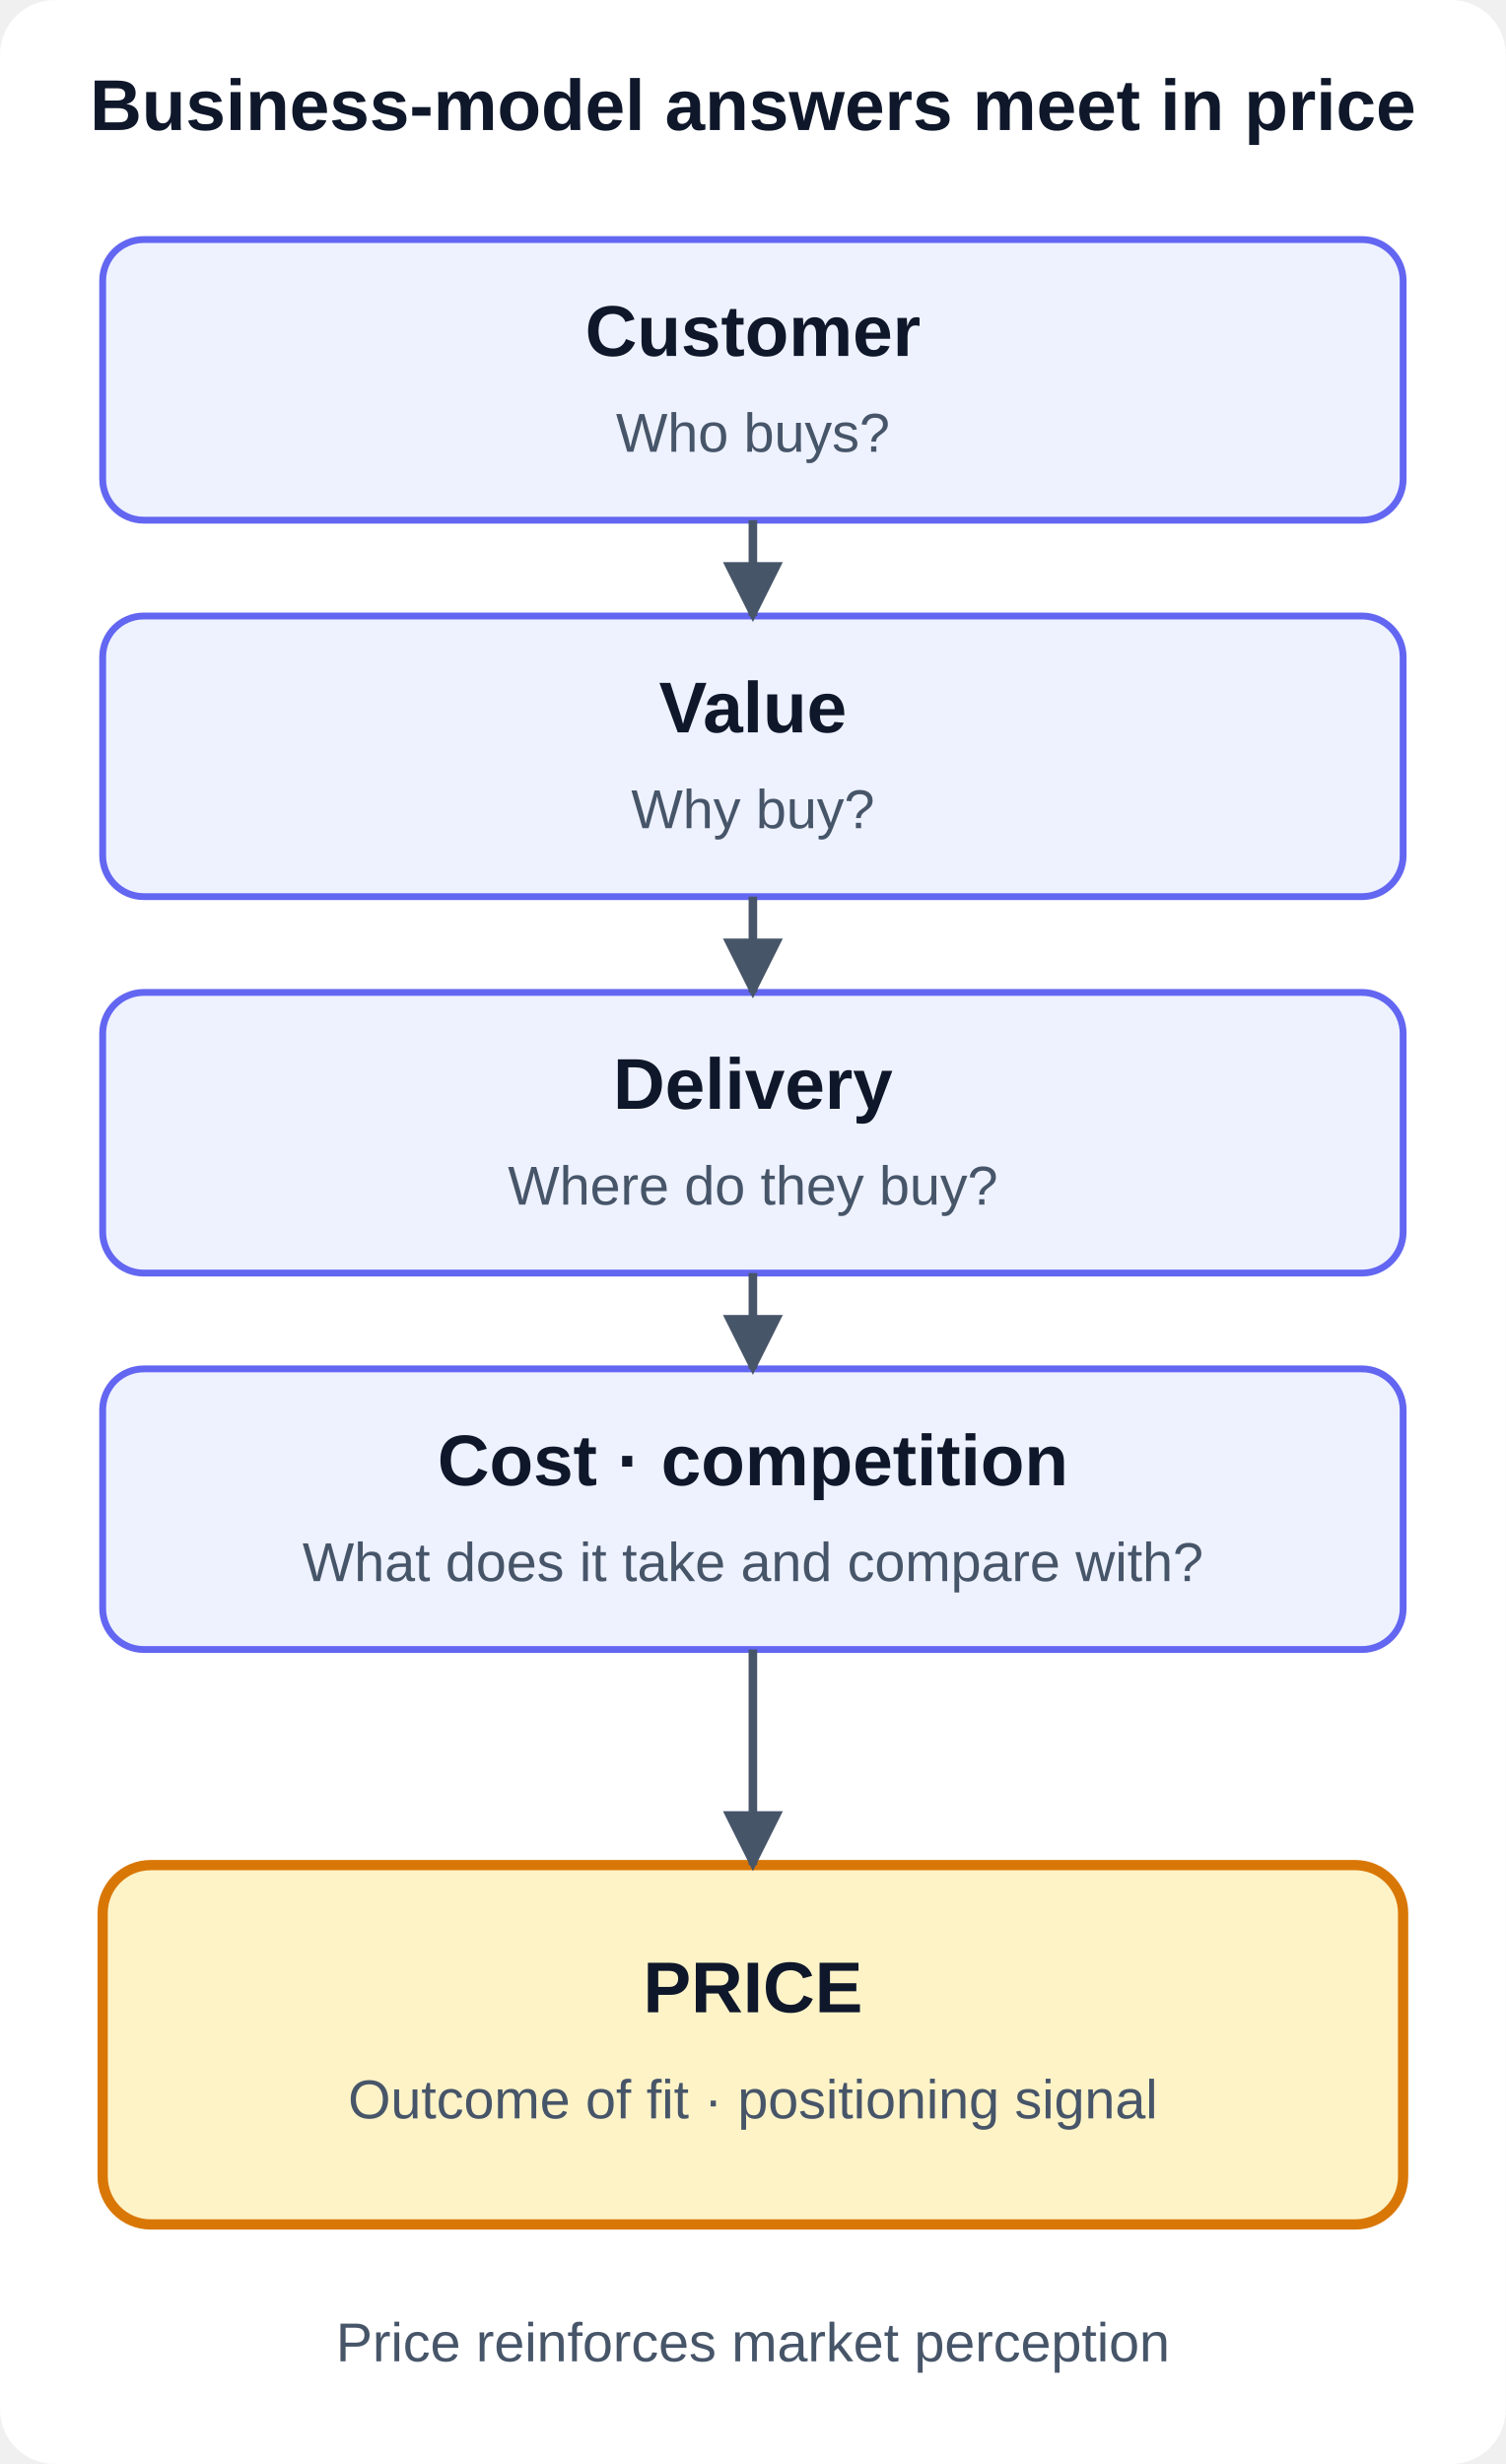
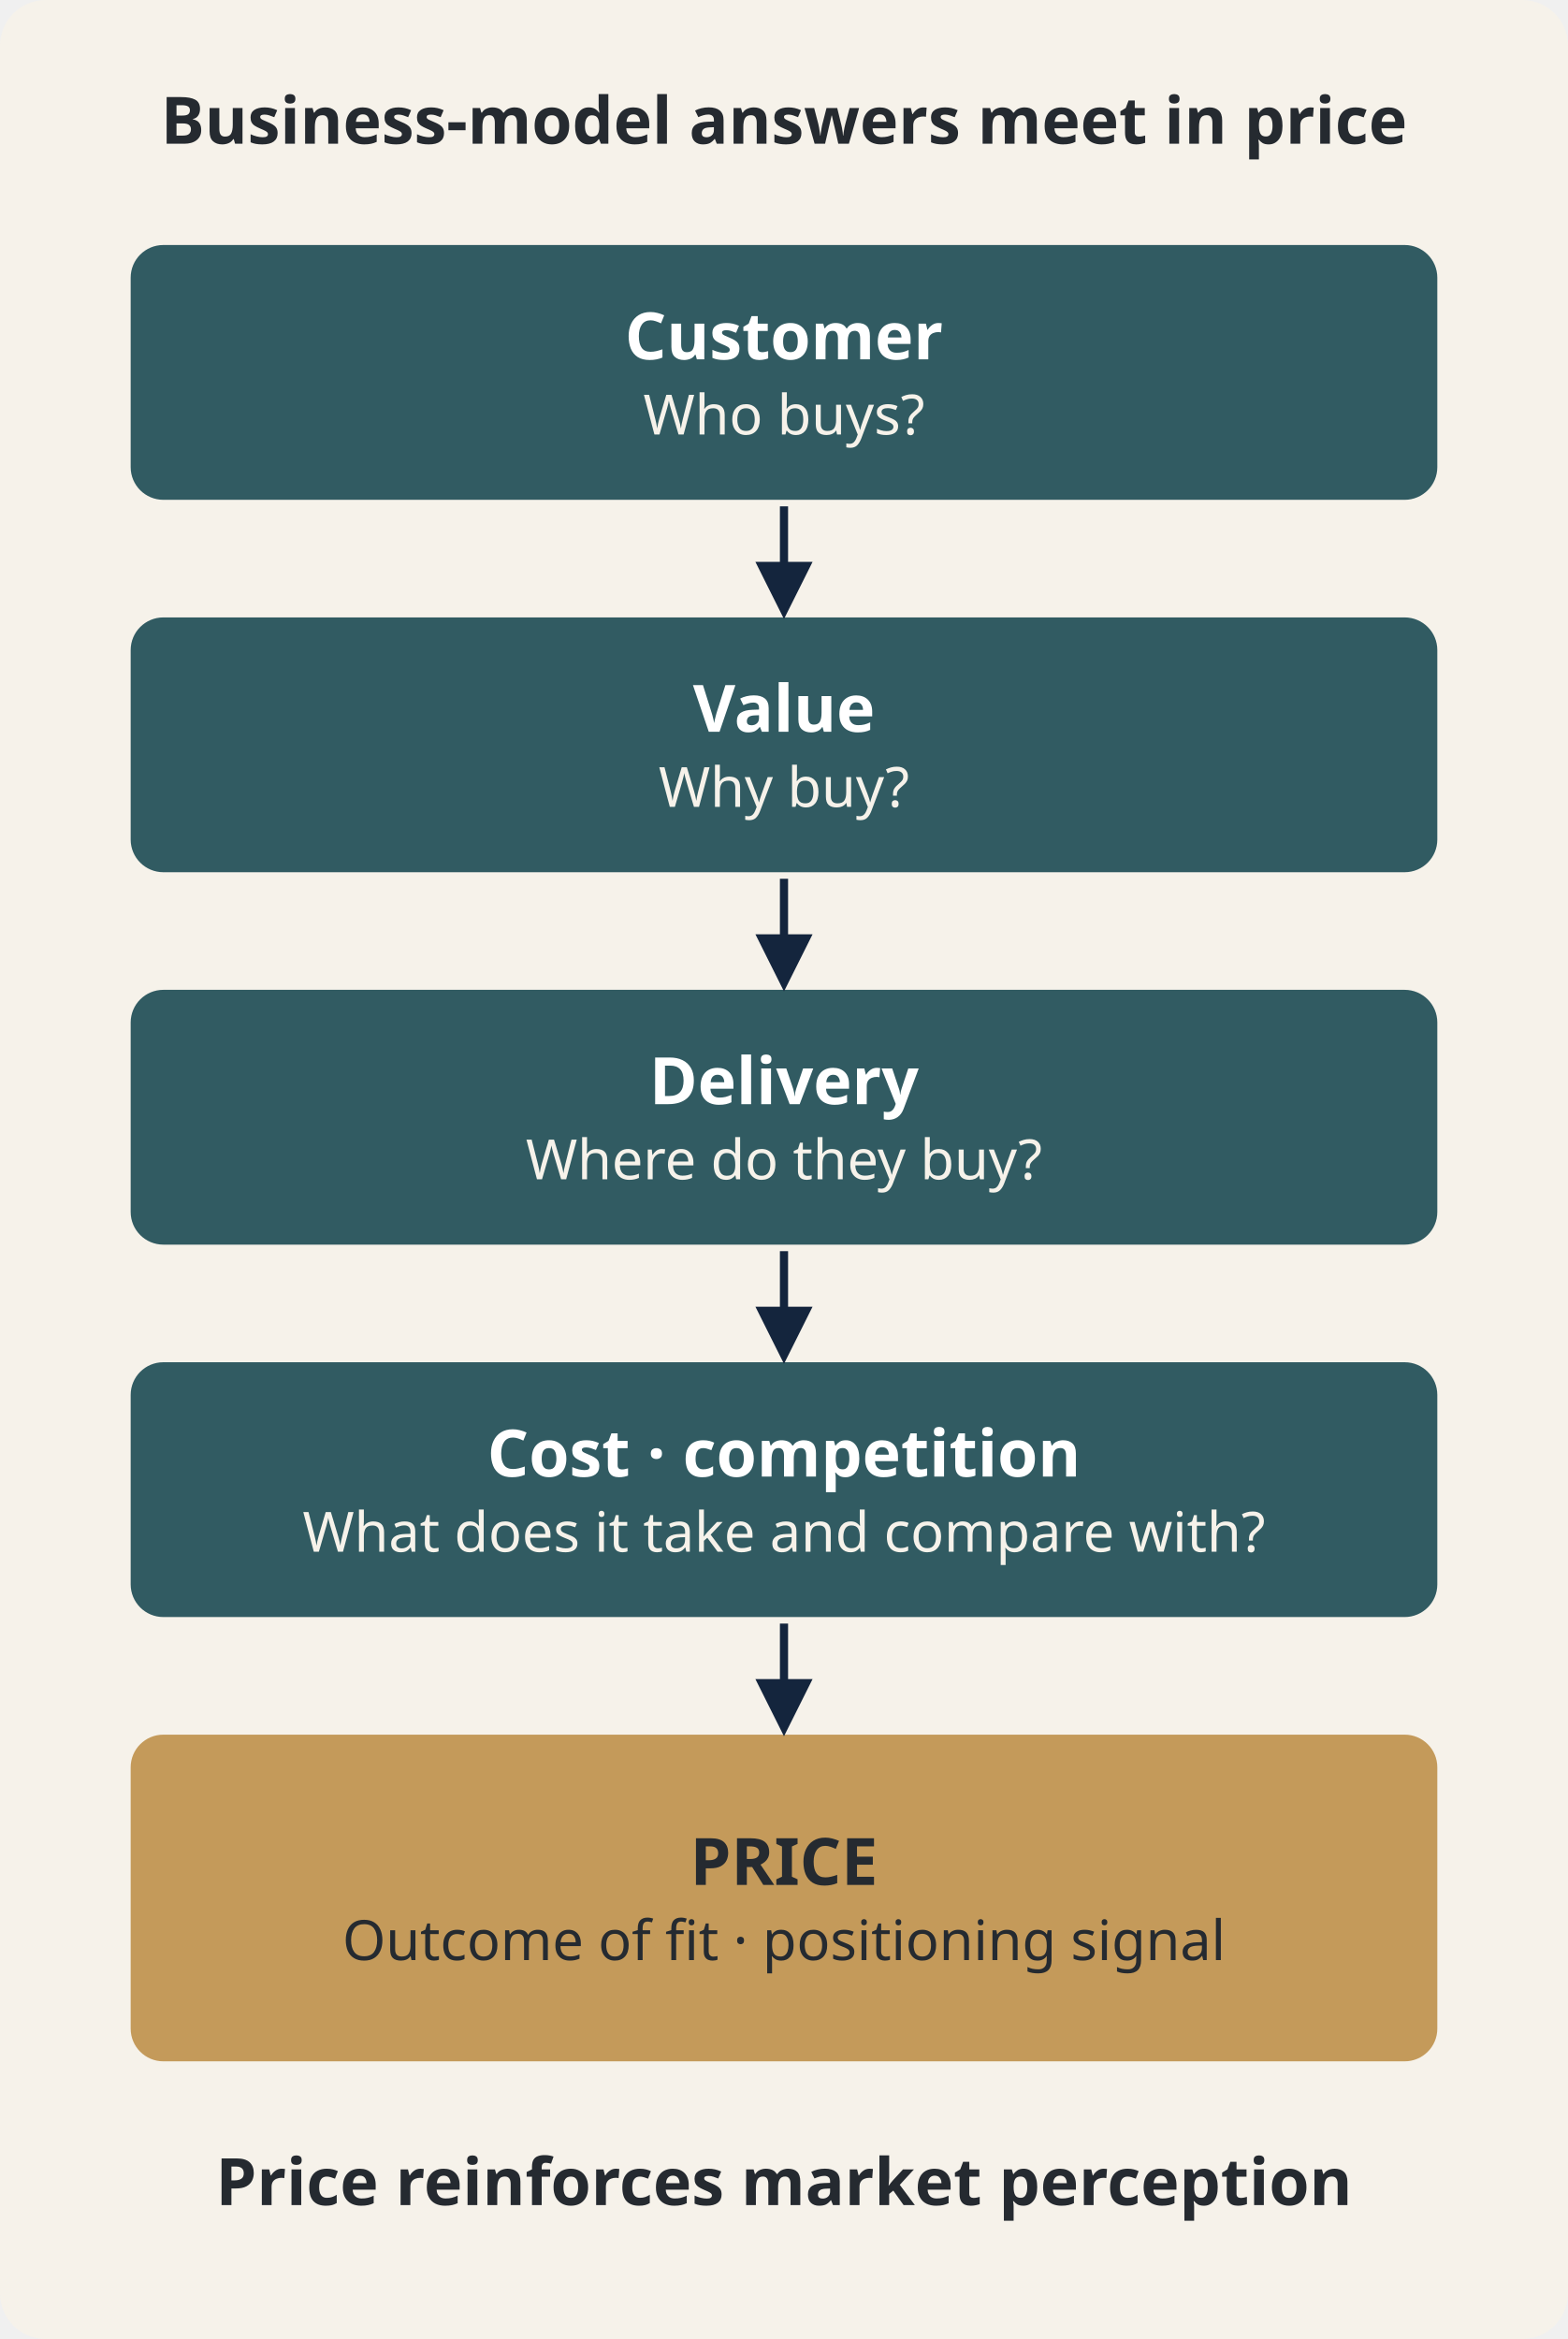
- <svg xmlns="http://www.w3.org/2000/svg" viewBox="0 0 440 720" role="img" aria-labelledby="t d">
+ <svg xmlns="http://www.w3.org/2000/svg" viewBox="0 0 480 716" role="img" aria-labelledby="t d" font-family="system-ui, 'Noto Sans KR', 'Malgun Gothic', 'Apple SD Gothic Neo', sans-serif">
  <defs>
-     <marker id="a" viewBox="0 0 10 10" refX="9" refY="5" markerWidth="7" markerHeight="7" orient="auto">
-       <path d="M0 0l10 5-10 5z" fill="#475569" />
+     <marker id="arrow-navy" viewBox="0 0 10 10" refX="8" refY="5" markerWidth="7" markerHeight="7" orient="auto-start-reverse">
+       <path d="M0 0 L10 5 L0 10 z" fill="#14253D" />
+     </marker>
+     <marker id="arrow-gold" viewBox="0 0 10 10" refX="8" refY="5" markerWidth="7" markerHeight="7" orient="auto-start-reverse">
+       <path d="M0 0 L10 5 L0 10 z" fill="#C49A5A" />
    </marker>
  </defs>
-   <style>text{font-family:Arial,sans-serif;fill:#0f172a}.h{font-size:21px;font-weight:700}.s{font-size:16px;fill:#475569}.b{fill:#eef2ff;stroke:#6366f1;stroke-width:2}.p{fill:#fef3c7;stroke:#d97706;stroke-width:3}.l{stroke:#475569;stroke-width:2.5;fill:none;marker-end:url(#a)}</style>
-   <rect width="440" height="720" rx="16" fill="#fff" />
-   <text class="h" x="220" y="38" text-anchor="middle">Business-model answers meet in price</text>
-   <g text-anchor="middle">
-     <rect class="b" x="30" y="70" width="380" height="82" rx="12" />
-     <text class="h" x="220" y="104">Customer</text>
-     <text class="s" x="220" y="132">Who buys?</text>
-     <rect class="b" x="30" y="180" width="380" height="82" rx="12" />
-     <text class="h" x="220" y="214">Value</text>
-     <text class="s" x="220" y="242">Why buy?</text>
-     <rect class="b" x="30" y="290" width="380" height="82" rx="12" />
-     <text class="h" x="220" y="324">Delivery</text>
-     <text class="s" x="220" y="352">Where do they buy?</text>
-     <rect class="b" x="30" y="400" width="380" height="82" rx="12" />
-     <text class="h" x="220" y="434">Cost · competition</text>
-     <text class="s" x="220" y="462">What does it take and compare with?</text>
-     <rect class="p" x="30" y="545" width="380" height="105" rx="14" />
-     <text class="h" x="220" y="588">PRICE</text>
-     <text class="s" x="220" y="619">Outcome of fit · positioning signal</text>
+   <g id="background">
+     <rect width="480" height="716" rx="14" fill="#F6F2EA" />
  </g>
-   <path class="l" d="M220 152v28" />
-   <path class="l" d="M220 262v28" />
-   <path class="l" d="M220 372v28" />
-   <path class="l" d="M220 482v63" />
-   <text class="s" x="220" y="690" text-anchor="middle">Price reinforces market perception</text>
+   <g id="headline">
+     <text x="240" y="44" text-anchor="middle" font-size="20" font-weight="700" fill="#252A30">Business-model answers meet in price</text>
+   </g>
+   <g id="customer">
+     <rect x="40" y="75" width="400" height="78" rx="10" fill="#315B62" />
+     <text x="240" y="110" text-anchor="middle" font-size="20" font-weight="700" fill="#FFFFFF">Customer</text>
+     <text x="240" y="133" text-anchor="middle" font-size="17" font-weight="400" fill="#F6F2EA">Who buys?</text>
+   </g>
+   <g id="value">
+     <rect x="40" y="189" width="400" height="78" rx="10" fill="#315B62" />
+     <text x="240" y="224" text-anchor="middle" font-size="20" font-weight="700" fill="#FFFFFF">Value</text>
+     <text x="240" y="247" text-anchor="middle" font-size="17" font-weight="400" fill="#F6F2EA">Why buy?</text>
+   </g>
+   <g id="delivery">
+     <rect x="40" y="303" width="400" height="78" rx="10" fill="#315B62" />
+     <text x="240" y="338" text-anchor="middle" font-size="20" font-weight="700" fill="#FFFFFF">Delivery</text>
+     <text x="240" y="361" text-anchor="middle" font-size="17" font-weight="400" fill="#F6F2EA">Where do they buy?</text>
+   </g>
+   <g id="cost-competition">
+     <rect x="40" y="417" width="400" height="78" rx="10" fill="#315B62" />
+     <text x="240" y="452" text-anchor="middle" font-size="20" font-weight="700" fill="#FFFFFF">Cost · competition</text>
+     <text x="240" y="475" text-anchor="middle" font-size="17" font-weight="400" fill="#F6F2EA">What does it take and compare with?</text>
+   </g>
+   <g id="price">
+     <rect x="40" y="531" width="400" height="100" rx="10" fill="#C49A5A" />
+     <text x="240" y="577" text-anchor="middle" font-size="20" font-weight="700" fill="#252A30">PRICE</text>
+     <text x="240" y="600" text-anchor="middle" font-size="17" font-weight="400" fill="#252A30">Outcome of fit · positioning signal</text>
+   </g>
+   <g id="flow">
+     <line x1="240" y1="155" x2="240" y2="186" stroke="#14253D" stroke-width="2.5" marker-end="url(#arrow-navy)" />
+     <line x1="240" y1="269" x2="240" y2="300" stroke="#14253D" stroke-width="2.5" marker-end="url(#arrow-navy)" />
+     <line x1="240" y1="383" x2="240" y2="414" stroke="#14253D" stroke-width="2.5" marker-end="url(#arrow-navy)" />
+     <line x1="240" y1="497" x2="240" y2="528" stroke="#14253D" stroke-width="2.5" marker-end="url(#arrow-navy)" />
+   </g>
+   <g id="caption">
+     <text x="240" y="675" text-anchor="middle" font-size="20" font-weight="700" fill="#252A30">Price reinforces market perception</text>
+   </g>
</svg>
